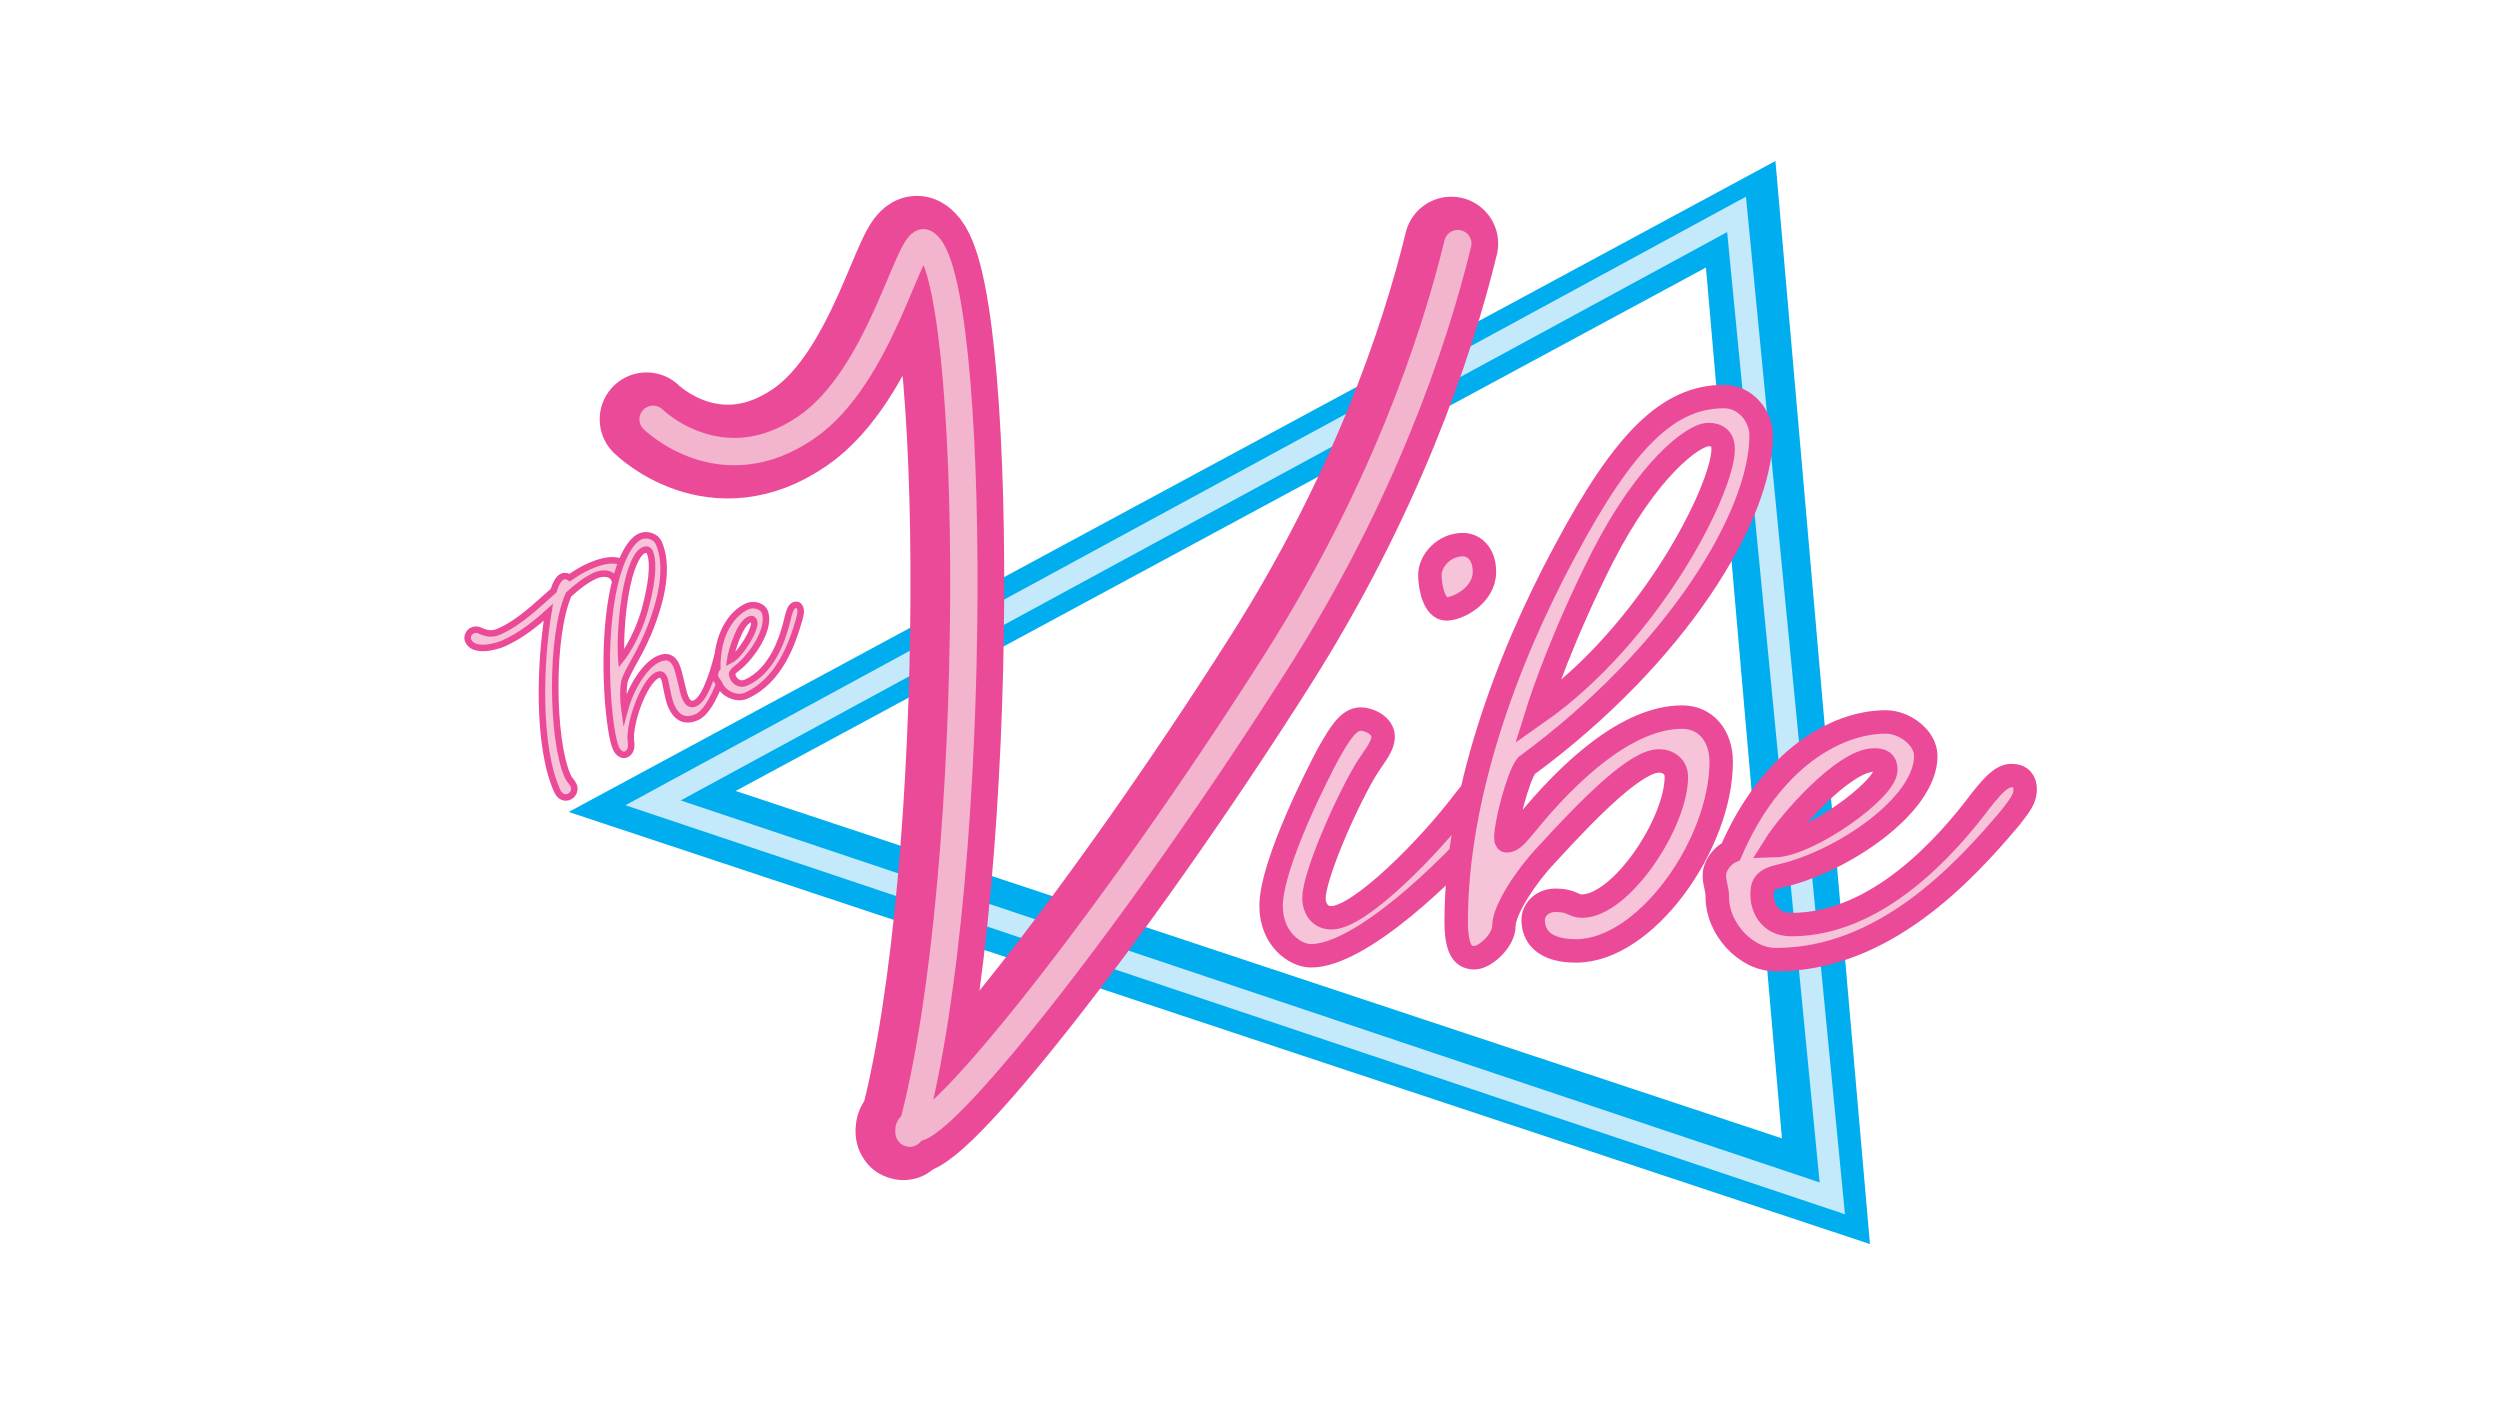
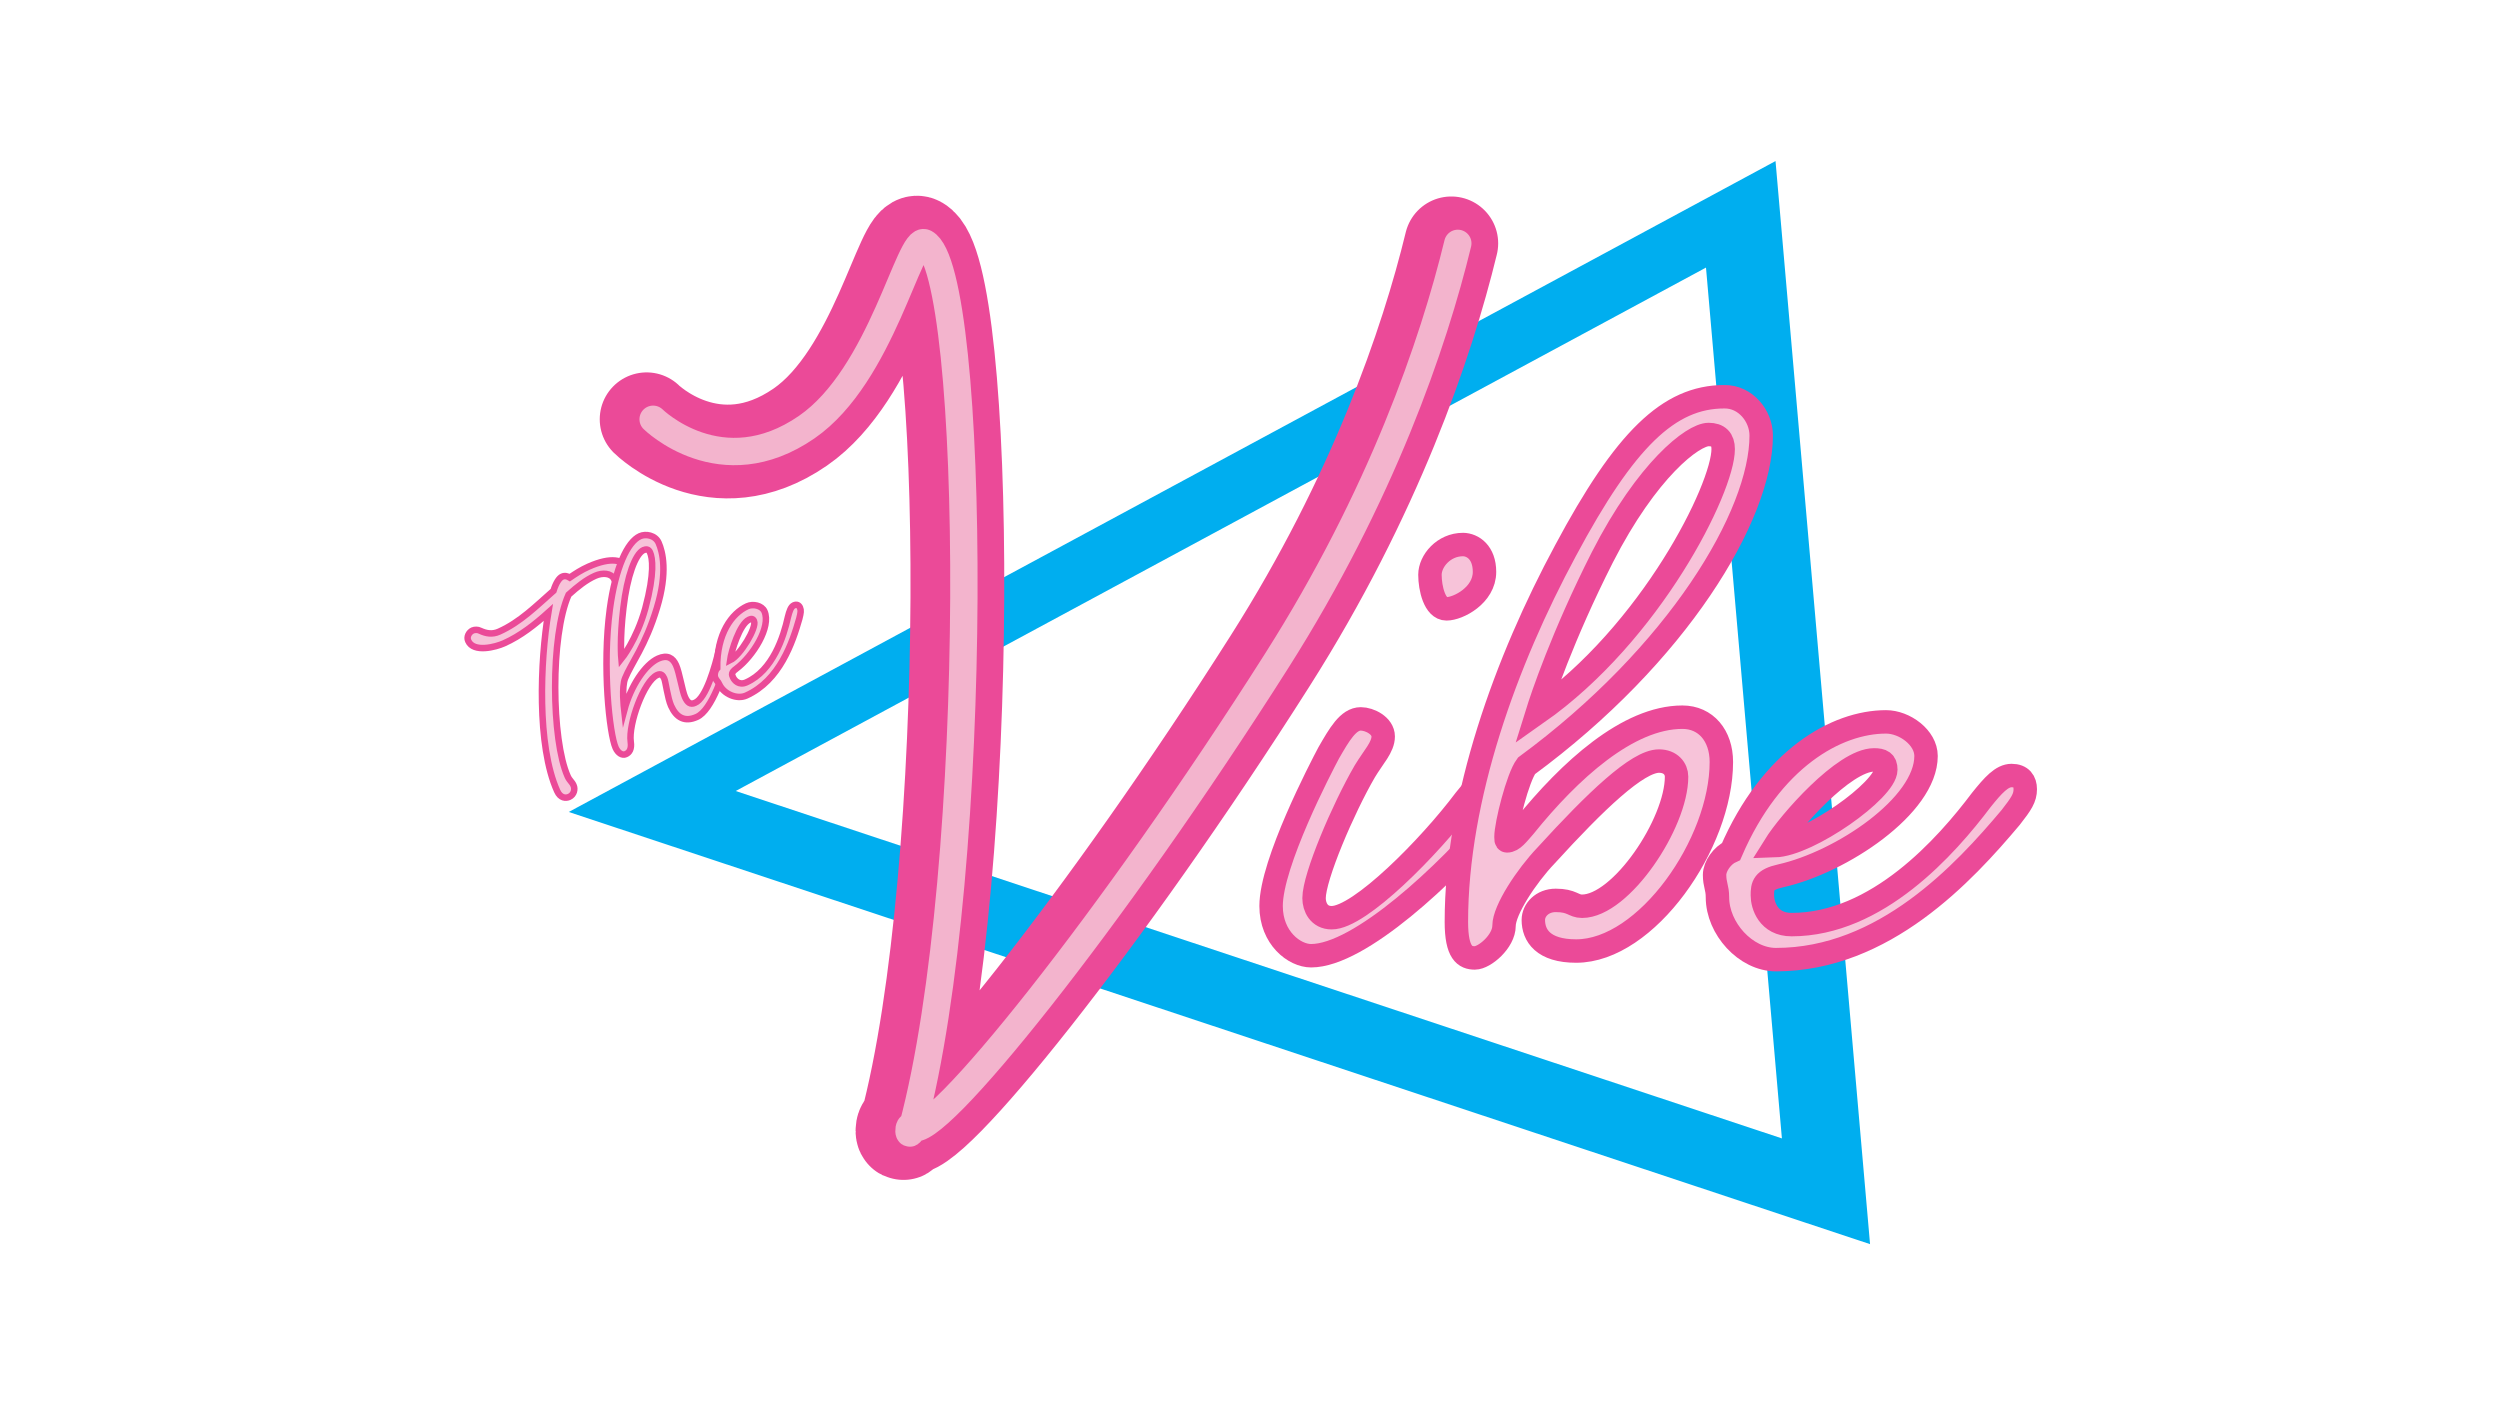
<svg xmlns="http://www.w3.org/2000/svg" version="1.1" id="Layer_1" x="0px" y="0px" viewBox="0 0 1920 1080" style="enable-background:new 0 0 1920 1080;" xml:space="preserve">
  <style type="text/css">
	.st0{fill:#00AEEF;}
- 	.st1{fill:none;stroke:#C4E9FB;stroke-width:17;stroke-miterlimit:4.789;}
- 	.st2{fill:#F7C3D9;stroke:#EB4A98;stroke-width:5;stroke-miterlimit:10;}
- 	.st3{fill:#F7C3D9;stroke:#EB4A98;stroke-width:18;stroke-miterlimit:4.789;}
- 	.st4{fill:none;stroke:#EB4A98;stroke-width:72;stroke-linecap:round;stroke-miterlimit:4.789;}
- 	.st5{fill:none;stroke:#F3B4CD;stroke-width:21;stroke-linecap:round;stroke-miterlimit:4.789;}
+ 	.st1{fill:#F7C3D9;stroke:#EB4A98;stroke-width:5;stroke-miterlimit:10;}
+ 	.st2{fill:#F7C3D9;stroke:#EB4A98;stroke-width:18;stroke-miterlimit:4.789;}
+ 	.st3{fill:none;stroke:#EB4A98;stroke-width:72;stroke-linecap:round;stroke-miterlimit:4.789;}
+ 	.st4{fill:none;stroke:#F3B4CD;stroke-width:21;stroke-linecap:round;stroke-miterlimit:4.789;}
</style>
-   <path class="st0" d="M436.76,623.59l999.37,331.86l-72.59-831.8L436.76,623.59z M1368.52,874.29L564.98,607.46l745.18-401.98  L1368.52,874.29z" />
-   <polygon class="st1" points="501.56,616.57 1333.67,164.64 1407.21,920.33 " />
+   <path class="st0" d="M436.8,623.6l999.4,331.9l-72.6-831.8L436.8,623.6z M1368.5,874.3L565,607.5l745.2-402L1368.5,874.3z" />
  <g>
-     <path class="st2" d="M437.61,443.57c4.47-3.13,9.04-6.02,14.39-8.43c17.45-7.84,27.05-5.17,29.98,1.35   c1.57,3.49,1.33,9.19-3.32,11.28c-2.56,1.15-5.8-0.47-6.95-3.03c-2.2-4.89-9.04-5.17-14.62-2.66c-6.98,3.14-13.59,8.35-20.35,14.46   c-14.09,31.51-13.18,111.93-0.73,139.62c1.46,3.26,3.26,4.13,4.51,6.92c1.26,2.79,0.39,7.1-3.33,8.77   c-2.56,1.15-6.78,1.09-9.29-4.49c-15.69-34.9-13.01-99.88-6.79-137.08c-9.96,8.95-21.06,17.86-34.09,23.72   c-6.28,2.82-23.26,7.38-27.44-1.93c-1.36-3.02,0.39-6.61,3.41-7.97c1.63-0.73,4.14-0.74,5.7,0.24c4.59,2.13,9.23,3.12,14.59,0.72   c16.29-7.32,28.57-19.83,41.83-31.39c1.84-5.86,4.28-9.76,6.61-10.8C433.79,441.93,436.05,442.59,437.61,443.57z" />
-     <path class="st2" d="M552.53,497.64c0.99-4.64,2.04-7.91,4.37-8.96c2.33-1.05,3.89-0.07,4.72,1.79c0.94,2.09,0.64,3.91-0.46,8.32   c-5.21,18.28-14.26,46.69-25.89,51.92c-9.31,4.18-15.67,0.61-19.75-8.47c-2.72-6.05-4.25-18.79-5.3-21.12   c-1.05-2.33-2.35-3.98-5.37-2.62c-10.24,4.6-22.22,37.68-20.27,51.35c0.8,5.51-1.03,8.29-3.82,9.55c-2.56,1.15-5.91-0.7-7.79-4.89   c-4.71-10.47-10.44-62.44-4.39-106.83c4.27-31.57,13.54-51.4,23.08-55.69c4.42-1.99,11.68-0.77,14.29,5.04   c3.14,6.98,7.06,22.56-1.27,50.08c-8.86,29.44-19.79,42.46-24.38,54.03c-2.79,6.85-0.94,22.8-0.67,24.64   c5-18.75,16.07-35.19,26.07-39.69c6.98-3.14,11.21-0.57,13.72,5.02c2.61,5.82,4.67,19.72,6.86,24.61c1.88,4.19,4.09,5.99,7.58,4.42   C542.25,536.38,548.94,512.68,552.53,497.64z M478.78,466.74c-2.95,24.54-1.62,39.33-1.62,39.33s11.67-14.48,18.38-38.75   c7.29-27.33,5.48-38.83,3.6-43.02c-1.15-2.56-3.09-2.53-4.95-1.69C487.91,425.43,481.61,442.53,478.78,466.74z" />
-     <path class="st2" d="M605.12,474c1.22-4.75,2.27-8.01,4.6-9.06c2.33-1.05,3.89-0.07,4.72,1.79c0.94,2.09,0.64,3.91-0.46,8.32   c-5.21,18.28-14.98,47.57-40.81,59.18c-7.21,3.24-17.31-1.17-20.66-8.62c-1.05-2.33-2.06-2.71-3.1-5.04   c-0.94-2.09-0.23-5.49,1.45-7.36c-0.4-26.39,11.22-42.24,23.09-47.58c4.42-1.99,11.21-0.57,13.2,3.86   c5.33,11.87-8.84,34.46-21.81,44.21c-3.77,2.81-3.38,4.31-2.33,6.64c1.05,2.33,4.53,6.35,10.12,3.84   C593.61,514.98,601.76,488.94,605.12,474z M560.7,507.11c8.04-3.89,20.57-25.19,18.37-30.07c-0.84-1.86-1.98-1.91-3.84-1.07   C568.02,479.21,561.68,499.96,560.7,507.11z" />
+     <path class="st1" d="M437.6,443.6c4.5-3.1,9-6,14.4-8.4c17.5-7.8,27-5.2,30,1.4c1.6,3.5,1.3,9.2-3.3,11.3c-2.6,1.1-5.8-0.5-7-3   c-2.2-4.9-9-5.2-14.6-2.7c-7,3.1-13.6,8.4-20.4,14.5c-14.1,31.5-13.2,111.9-0.7,139.6c1.5,3.3,3.3,4.1,4.5,6.9   c1.3,2.8,0.4,7.1-3.3,8.8c-2.6,1.2-6.8,1.1-9.3-4.5c-15.7-34.9-13-99.9-6.8-137.1c-10,9-21.1,17.9-34.1,23.7   c-6.3,2.8-23.3,7.4-27.4-1.9c-1.4-3,0.4-6.6,3.4-8c1.6-0.7,4.1-0.7,5.7,0.2c4.6,2.1,9.2,3.1,14.6,0.7c16.3-7.3,28.6-19.8,41.8-31.4   c1.8-5.9,4.3-9.8,6.6-10.8C433.8,441.9,436,442.6,437.6,443.6z" />
+     <path class="st1" d="M552.5,497.6c1-4.6,2-7.9,4.4-9s3.9-0.1,4.7,1.8c0.9,2.1,0.6,3.9-0.5,8.3c-5.2,18.3-14.3,46.7-25.9,51.9   c-9.3,4.2-15.7,0.6-19.8-8.5c-2.7-6-4.2-18.8-5.3-21.1s-2.4-4-5.4-2.6c-10.2,4.6-22.2,37.7-20.3,51.3c0.8,5.5-1,8.3-3.8,9.5   c-2.6,1.2-5.9-0.7-7.8-4.9c-4.7-10.5-10.4-62.4-4.4-106.8c4.3-31.6,13.5-51.4,23.1-55.7c4.4-2,11.7-0.8,14.3,5   c3.1,7,7.1,22.6-1.3,50.1c-8.9,29.4-19.8,42.5-24.4,54c-2.8,6.8-0.9,22.8-0.7,24.6c5-18.8,16.1-35.2,26.1-39.7   c7-3.1,11.2-0.6,13.7,5c2.6,5.8,4.7,19.7,6.9,24.6c1.9,4.2,4.1,6,7.6,4.4C542.2,536.4,548.9,512.7,552.5,497.6z M478.8,466.7   c-3,24.5-1.6,39.3-1.6,39.3s11.7-14.5,18.4-38.8c7.3-27.3,5.5-38.8,3.6-43c-1.1-2.6-3.1-2.5-5-1.7   C487.9,425.4,481.6,442.5,478.8,466.7z" />
+     <path class="st1" d="M605.1,474c1.2-4.8,2.3-8,4.6-9.1c2.3-1,3.9-0.1,4.7,1.8c0.9,2.1,0.6,3.9-0.5,8.3c-5.2,18.3-15,47.6-40.8,59.2   c-7.2,3.2-17.3-1.2-20.7-8.6c-1-2.3-2.1-2.7-3.1-5c-0.9-2.1-0.2-5.5,1.5-7.4c-0.4-26.4,11.2-42.2,23.1-47.6   c4.4-2,11.2-0.6,13.2,3.9c5.3,11.9-8.8,34.5-21.8,44.2c-3.8,2.8-3.4,4.3-2.3,6.6s4.5,6.3,10.1,3.8C593.6,515,601.8,488.9,605.1,474   z M560.7,507.1c8-3.9,20.6-25.2,18.4-30.1c-0.8-1.9-2-1.9-3.8-1.1C568,479.2,561.7,500,560.7,507.1z" />
  </g>
-   <path class="st3" d="M1125.09,614.32c8.98-11.22,14.96-18.71,23.2-18.71c6.73,0,10.48,4.49,10.48,10.48  c0,6.73-2.99,11.22-11.22,21.7c-35.92,42.65-103.26,106.25-140.67,106.25c-12.72,0-30.68-13.47-30.68-38.16  c0-32.92,38.16-106.25,44.15-117.47c8.23-14.22,14.96-26.19,24.69-26.19c6.73,0,17.21,5.24,17.21,13.47s-7.48,15.71-14.22,26.94  c-16.46,28.43-38.91,80.81-38.91,97.27c0,6.73,3.74,14.96,13.47,14.96C1044.28,704.86,1098.15,650.24,1125.09,614.32z   M1140.05,439.23c0,17.96-20.2,28.43-29.18,28.43c-8.98,0-12.72-15.71-12.72-26.19c0-10.48,10.48-23.2,25.44-23.2  C1131.08,418.28,1140.05,424.27,1140.05,439.23z" />
-   <path class="st3" d="M1352.55,334.48c0,61.36-64.35,168.36-180.33,253.66c-6.73,8.98-15.71,44.89-15.71,54.62  c0,1.5,0,2.99,0.75,2.99c4.49,0,8.23-5.24,13.47-11.22c34.42-42.65,79.31-83.8,121.22-83.8c17.96,0,29.93,14.22,29.93,34.42  c0,62.85-57.62,145.16-111.49,145.16c-25.44,0-32.92-11.97-32.92-23.94c0-7.48,6.73-14.96,17.21-14.96c12.72,0,13.47,4.49,20.2,4.49  c29.93,0,72.58-63.6,72.58-99.52c0-5.99-4.49-11.97-13.47-11.97c-16.46,0-48.64,30.68-86.8,72.58  c-14.96,15.71-32.17,41.9-32.17,53.87c0,11.97-14.96,24.69-22.45,24.69c-7.48,0-14.22-3.74-14.22-27.69  c0-95.78,38.16-200.53,83.8-285.08c45.64-85.3,79.31-118.22,121.96-118.22C1340.58,304.55,1352.55,319.51,1352.55,334.48z   M1230.59,428.01c-30.68,60.61-46.39,107.75-50.13,119.72c87.54-61.36,142.91-172.84,142.91-202.77c0-7.48-3.74-11.22-11.22-11.22  C1300.17,333.73,1265.01,360.67,1230.59,428.01z" />
-   <path class="st3" d="M1521.65,614.32c8.98-11.22,15.71-18.71,23.2-18.71s10.48,4.49,10.48,10.48c0,6.73-2.99,11.22-11.22,21.7  c-35.92,42.65-97.27,109.24-180.33,109.24c-23.2,0-44.89-23.94-44.89-47.89c0-7.48-2.25-9.73-2.25-17.21  c0-6.73,5.99-14.96,12.72-17.96c30.68-71.08,80.81-99.52,118.97-99.52c14.22,0,30.68,11.97,30.68,26.19  c0,38.16-65.1,81.56-111.49,92.03c-13.47,2.99-14.22,7.48-14.22,14.96s4.49,22.45,22.45,22.45  C1441.59,710.1,1494.71,650.24,1521.65,614.32z M1363.02,649.49c26.19-0.75,85.3-42.65,85.3-58.36c0-5.99-2.99-7.48-8.98-7.48  C1416.15,583.64,1374.25,631.53,1363.02,649.49z" />
-   <path class="st4" d="M496.56,322.02c0,0,52.07,51.52,117.96,6.05c57.81-39.89,78.74-147.73,90.74-141.38  c39.55,20.92,43.52,480.58-9.43,678.85c-3.36,12.6-4.11-3.92,0,0c14.62,13.92,153.4-158.88,279.63-357.86  c80.39-126.73,120.39-243.56,139.13-320.61" />
-   <path class="st5" d="M501.56,322.02c0,0,52.07,51.52,117.96,6.05c57.81-39.89,78.74-147.73,90.74-141.38  c39.55,20.92,43.52,480.58-9.43,678.85c-3.36,12.6-4.11-3.92,0,0c14.62,13.92,153.4-158.88,279.63-357.86  c80.39-126.73,120.39-243.56,139.13-320.61" />
+   <path class="st2" d="M1125.1,614.3c9-11.2,15-18.7,23.2-18.7c6.7,0,10.5,4.5,10.5,10.5c0,6.7-3,11.2-11.2,21.7  c-35.9,42.7-103.3,106.2-140.7,106.2c-12.7,0-30.7-13.5-30.7-38.2c0-32.9,38.2-106.2,44.2-117.5c8.2-14.2,15-26.2,24.7-26.2  c6.7,0,17.2,5.2,17.2,13.5s-7.5,15.7-14.2,26.9c-16.5,28.4-38.9,80.8-38.9,97.3c0,6.7,3.7,15,13.5,15  C1044.3,704.9,1098.2,650.2,1125.1,614.3z M1140.1,439.2c0,18-20.2,28.4-29.2,28.4c-9,0-12.7-15.7-12.7-26.2s10.5-23.2,25.4-23.2  C1131.1,418.3,1140.1,424.3,1140.1,439.2z" />
+   <path class="st2" d="M1352.6,334.5c0,61.4-64.3,168.4-180.3,253.7c-6.7,9-15.7,44.9-15.7,54.6c0,1.5,0,3,0.8,3  c4.5,0,8.2-5.2,13.5-11.2c34.4-42.7,79.3-83.8,121.2-83.8c18,0,29.9,14.2,29.9,34.4c0,62.8-57.6,145.2-111.5,145.2  c-25.4,0-32.9-12-32.9-23.9c0-7.5,6.7-15,17.2-15c12.7,0,13.5,4.5,20.2,4.5c29.9,0,72.6-63.6,72.6-99.5c0-6-4.5-12-13.5-12  c-16.5,0-48.6,30.7-86.8,72.6c-15,15.7-32.2,41.9-32.2,53.9s-15,24.7-22.4,24.7c-7.5,0-14.2-3.7-14.2-27.7  c0-95.8,38.2-200.5,83.8-285.1c45.6-85.3,79.3-118.2,122-118.2C1340.6,304.5,1352.6,319.5,1352.6,334.5z M1230.6,428  c-30.7,60.6-46.4,107.8-50.1,119.7c87.5-61.4,142.9-172.8,142.9-202.8c0-7.5-3.7-11.2-11.2-11.2C1300.2,333.7,1265,360.7,1230.6,428  z" />
+   <path class="st2" d="M1521.7,614.3c9-11.2,15.7-18.7,23.2-18.7s10.5,4.5,10.5,10.5c0,6.7-3,11.2-11.2,21.7  c-35.9,42.7-97.3,109.2-180.3,109.2c-23.2,0-44.9-23.9-44.9-47.9c0-7.5-2.2-9.7-2.2-17.2c0-6.7,6-15,12.7-18  c30.7-71.1,80.8-99.5,119-99.5c14.2,0,30.7,12,30.7,26.2c0,38.2-65.1,81.6-111.5,92c-13.5,3-14.2,7.5-14.2,15s4.5,22.5,22.4,22.5  C1441.6,710.1,1494.7,650.2,1521.7,614.3z M1363,649.5c26.2-0.8,85.3-42.7,85.3-58.4c0-6-3-7.5-9-7.5  C1416.2,583.6,1374.2,631.5,1363,649.5z" />
+   <path class="st3" d="M496.6,322c0,0,52.1,51.5,118,6c57.8-39.9,78.7-147.7,90.7-141.4c39.5,20.9,43.5,480.6-9.4,678.8  c-3.4,12.6-4.1-3.9,0,0c14.6,13.9,153.4-158.9,279.6-357.9c80.4-126.7,120.4-243.6,139.1-320.6" />
+   <path class="st4" d="M501.6,322c0,0,52.1,51.5,118,6c57.8-39.9,78.7-147.7,90.7-141.4c39.5,20.9,43.5,480.6-9.4,678.8  c-3.4,12.6-4.1-3.9,0,0c14.6,13.9,153.4-158.9,279.6-357.9c80.4-126.7,120.4-243.6,139.1-320.6" />
</svg>
